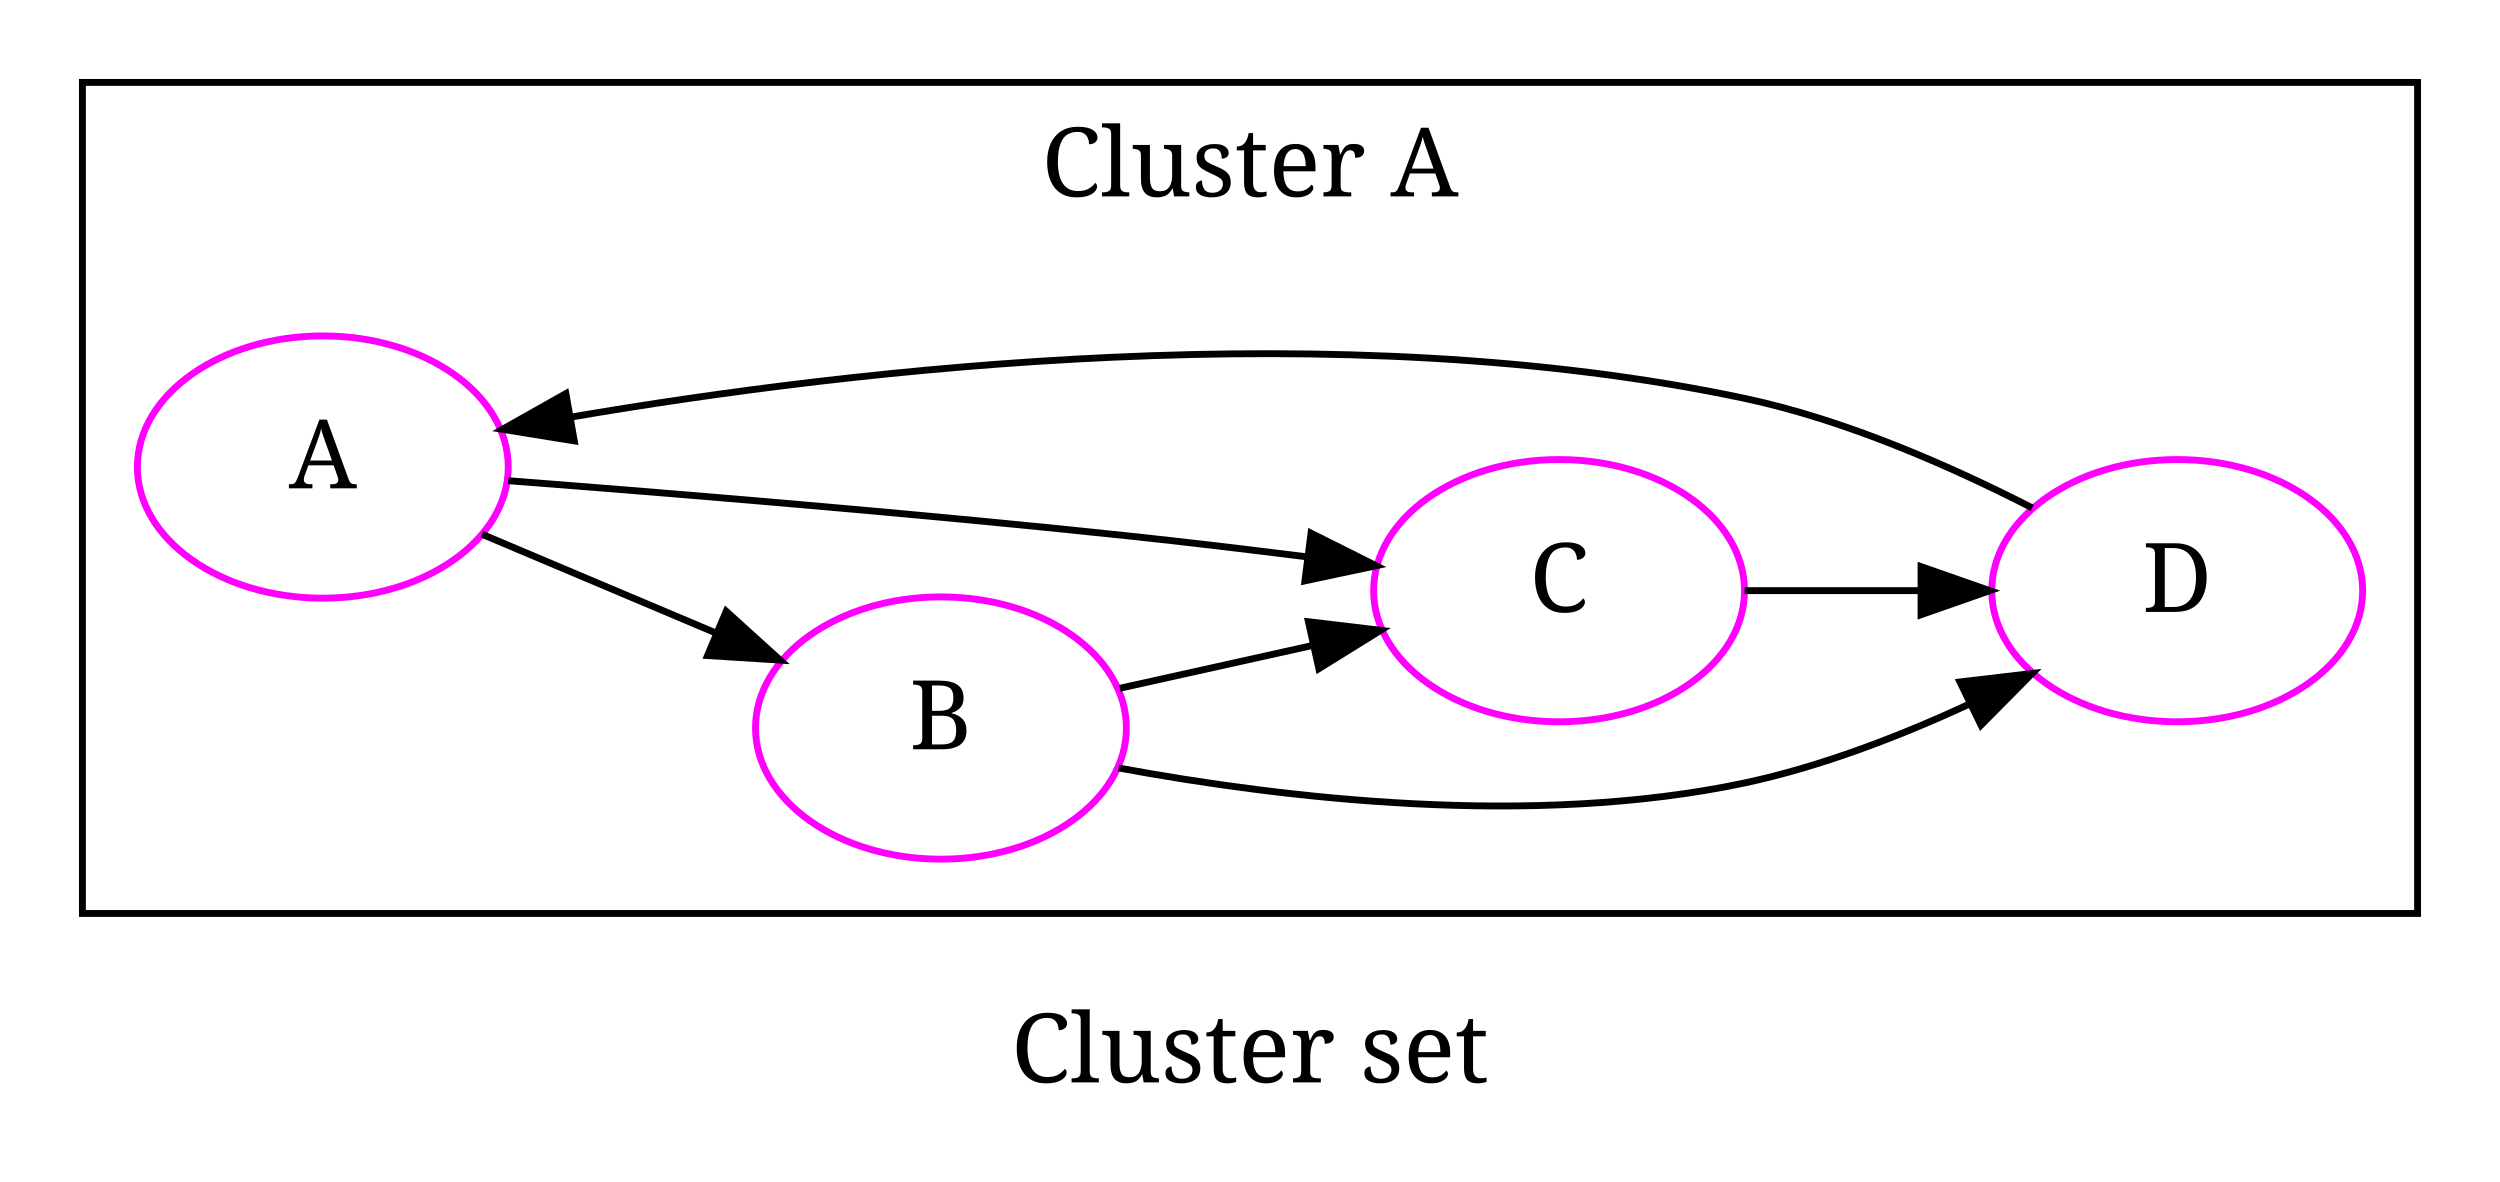
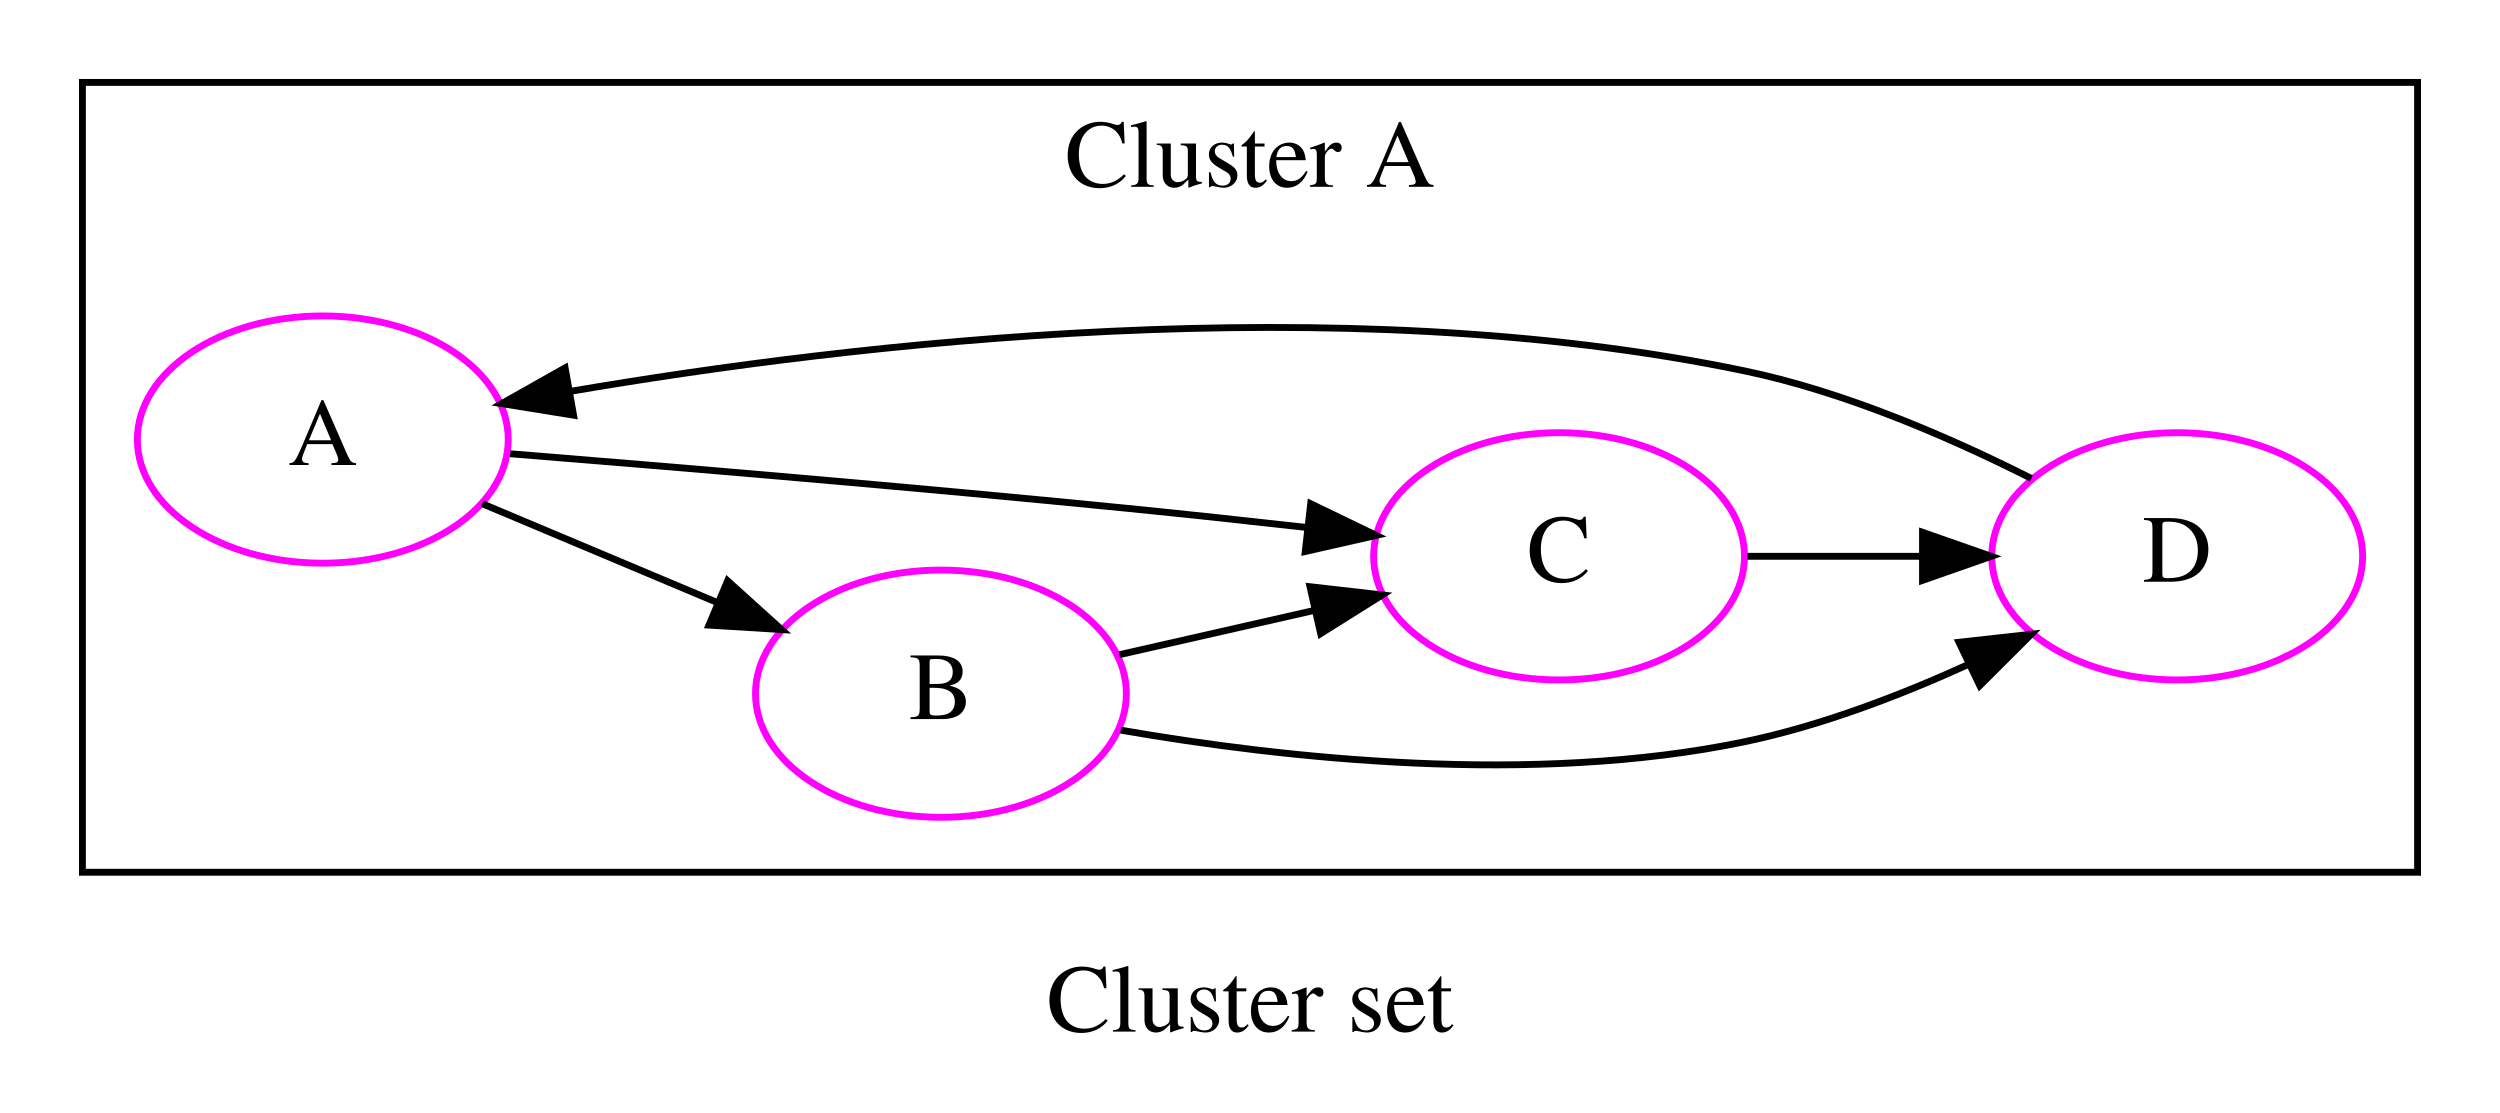
- <svg xmlns="http://www.w3.org/2000/svg" width="364pt" height="172pt" viewBox="0.00 0.00 364.00 172.00">
-   <g id="graph1" class="graph" transform="scale(1 1) rotate(0) translate(4 168)">
-     <polygon fill="white" stroke="white" points="-4,5 -4,-168 361,-168 361,5 -4,5" />
-     <text text-anchor="middle" x="178" y="-10.4" font-family="Times Roman,serif" font-size="14.00">Cluster set</text>
-     <g id="graph2" class="cluster">
-       <polygon fill="none" stroke="black" points="8,-35 8,-156 348,-156 348,-35 8,-35" />
-       <text text-anchor="middle" x="178" y="-139.4" font-family="Times Roman,serif" font-size="14.00">Cluster A</text>
+ <svg xmlns="http://www.w3.org/2000/svg" width="364pt" height="162pt" viewBox="0.00 0.00 364.00 162.00">
+   <g id="graph0" class="graph" transform="scale(1 1) rotate(0) translate(4 158)">
+     <polygon fill="white" stroke="white" points="-4,5 -4,-158 361,-158 361,5 -4,5" />
+     <text text-anchor="middle" x="178" y="-7.8" font-family="Times,serif" font-size="14.00">Cluster set</text>
+     <g id="clust1" class="cluster">
+       <polygon fill="none" stroke="black" points="8,-31 8,-146 348,-146 348,-31 8,-31" />
+       <text text-anchor="middle" x="178" y="-130.8" font-family="Times,serif" font-size="14.00">Cluster A</text>
+     </g>
+     <g id="node1" class="node">
+       <ellipse fill="none" stroke="magenta" cx="43" cy="-94" rx="27" ry="18" />
+       <text text-anchor="middle" x="43" y="-90.3" font-family="Times,serif" font-size="14.00">A</text>
    </g>
    <g id="node2" class="node">
-       <ellipse fill="none" stroke="magenta" cx="43" cy="-100" rx="27" ry="19.092" />
-       <text text-anchor="middle" x="43" y="-96.9" font-family="Times Roman,serif" font-size="14.00">A</text>
+       <ellipse fill="none" stroke="magenta" cx="133" cy="-57" rx="27" ry="18" />
+       <text text-anchor="middle" x="133" y="-53.3" font-family="Times,serif" font-size="14.00">B</text>
+     </g>
+     <g id="edge1" class="edge">
+       <path fill="none" stroke="black" d="M66.206,-84.663C76.524,-80.325 88.981,-75.088 100.267,-70.342" />
+       <polygon fill="black" stroke="black" points="101.939,-73.436 109.801,-66.334 99.226,-66.983 101.939,-73.436" />
    </g>
    <g id="node3" class="node">
-       <ellipse fill="none" stroke="magenta" cx="133" cy="-62" rx="27" ry="19.092" />
-       <text text-anchor="middle" x="133" y="-58.9" font-family="Times Roman,serif" font-size="14.00">B</text>
+       <ellipse fill="none" stroke="magenta" cx="223" cy="-77" rx="27" ry="18" />
+       <text text-anchor="middle" x="223" y="-73.3" font-family="Times,serif" font-size="14.00">C</text>
+     </g>
+     <g id="edge2" class="edge">
+       <path fill="none" stroke="black" d="M70.278,-91.934C93.802,-90.037 129.225,-87.063 160,-84 168.506,-83.153 177.66,-82.163 186.253,-81.199" />
+       <polygon fill="black" stroke="black" points="186.836,-84.656 196.376,-80.047 186.044,-77.7 186.836,-84.656" />
    </g>
    <g id="edge3" class="edge">
-       <path fill="none" stroke="black" d="M66.177,-90.214C76.49,-85.86 88.82,-80.654 100.064,-75.906" />
-       <polygon fill="black" stroke="black" points="101.737,-78.999 109.589,-71.885 99.015,-72.55 101.737,-78.999" />
+       <path fill="none" stroke="black" d="M158.982,-62.678C167.789,-64.679 177.854,-66.967 187.317,-69.117" />
+       <polygon fill="black" stroke="black" points="186.733,-72.574 197.26,-71.377 188.285,-65.748 186.733,-72.574" />
    </g>
-     <g id="node5" class="node">
-       <ellipse fill="none" stroke="magenta" cx="223" cy="-82" rx="27" ry="19.092" />
-       <text text-anchor="middle" x="223" y="-78.9" font-family="Times Roman,serif" font-size="14.00">C</text>
+     <g id="node4" class="node">
+       <ellipse fill="none" stroke="magenta" cx="313" cy="-77" rx="27" ry="18" />
+       <text text-anchor="middle" x="313" y="-73.3" font-family="Times,serif" font-size="14.00">D</text>
+     </g>
+     <g id="edge4" class="edge">
+       <path fill="none" stroke="black" d="M159.167,-51.692C182.853,-47.585 219.188,-43.582 250,-50 261.062,-52.304 272.569,-56.692 282.623,-61.271" />
+       <polygon fill="black" stroke="black" points="281.227,-64.483 291.756,-65.658 284.258,-58.173 281.227,-64.483" />
    </g>
    <g id="edge5" class="edge">
-       <path fill="none" stroke="black" d="M69.983,-98.01C93.716,-96.184 129.186,-93.272 160,-90 168.496,-89.098 177.621,-88.009 186.216,-86.929" />
-       <polygon fill="black" stroke="black" points="186.885,-90.372 196.359,-85.629 185.995,-83.428 186.885,-90.372" />
+       <path fill="none" stroke="black" d="M250.403,-77C258.393,-77 267.311,-77 275.824,-77" />
+       <polygon fill="black" stroke="black" points="275.919,-80.5 285.919,-77 275.919,-73.5 275.919,-80.5" />
    </g>
-     <g id="edge7" class="edge">
-       <path fill="none" stroke="black" d="M159.032,-67.785C167.8,-69.733 177.745,-71.943 187.136,-74.03" />
-       <polygon fill="black" stroke="black" points="186.506,-77.475 197.027,-76.228 188.024,-70.642 186.506,-77.475" />
-     </g>
-     <g id="node8" class="node">
-       <ellipse fill="none" stroke="magenta" cx="313" cy="-82" rx="27" ry="19.092" />
-       <text text-anchor="middle" x="313" y="-78.9" font-family="Times Roman,serif" font-size="14.00">D</text>
-     </g>
-     <g id="edge9" class="edge">
-       <path fill="none" stroke="black" d="M158.849,-56.188C182.75,-51.764 219.13,-47.449 250,-54 261.091,-56.354 272.6,-60.799 282.699,-65.466" />
-       <polygon fill="black" stroke="black" points="281.368,-68.711 291.89,-69.948 284.435,-62.419 281.368,-68.711" />
-     </g>
-     <g id="edge11" class="edge">
-       <path fill="none" stroke="black" d="M250.003,-82C258.028,-82 266.967,-82 275.531,-82" />
-       <polygon fill="black" stroke="black" points="275.705,-85.5 285.705,-82 275.705,-78.5 275.705,-85.5" />
-     </g>
-     <g id="edge13" class="edge">
-       <path fill="none" stroke="black" d="M291.89,-94.052C279.999,-100.146 264.635,-106.894 250,-110 191.111,-122.497 120.773,-114.386 79.109,-107.267" />
-       <polygon fill="black" stroke="black" points="79.618,-103.803 69.159,-105.492 78.389,-110.694 79.618,-103.803" />
+     <g id="edge6" class="edge">
+       <path fill="none" stroke="black" d="M291.756,-88.342C279.97,-94.291 264.597,-100.96 250,-104 190.863,-116.318 120.207,-108.058 78.896,-100.993" />
+       <polygon fill="black" stroke="black" points="79.51,-97.547 69.05,-99.235 78.28,-104.438 79.51,-97.547" />
    </g>
  </g>
</svg>
